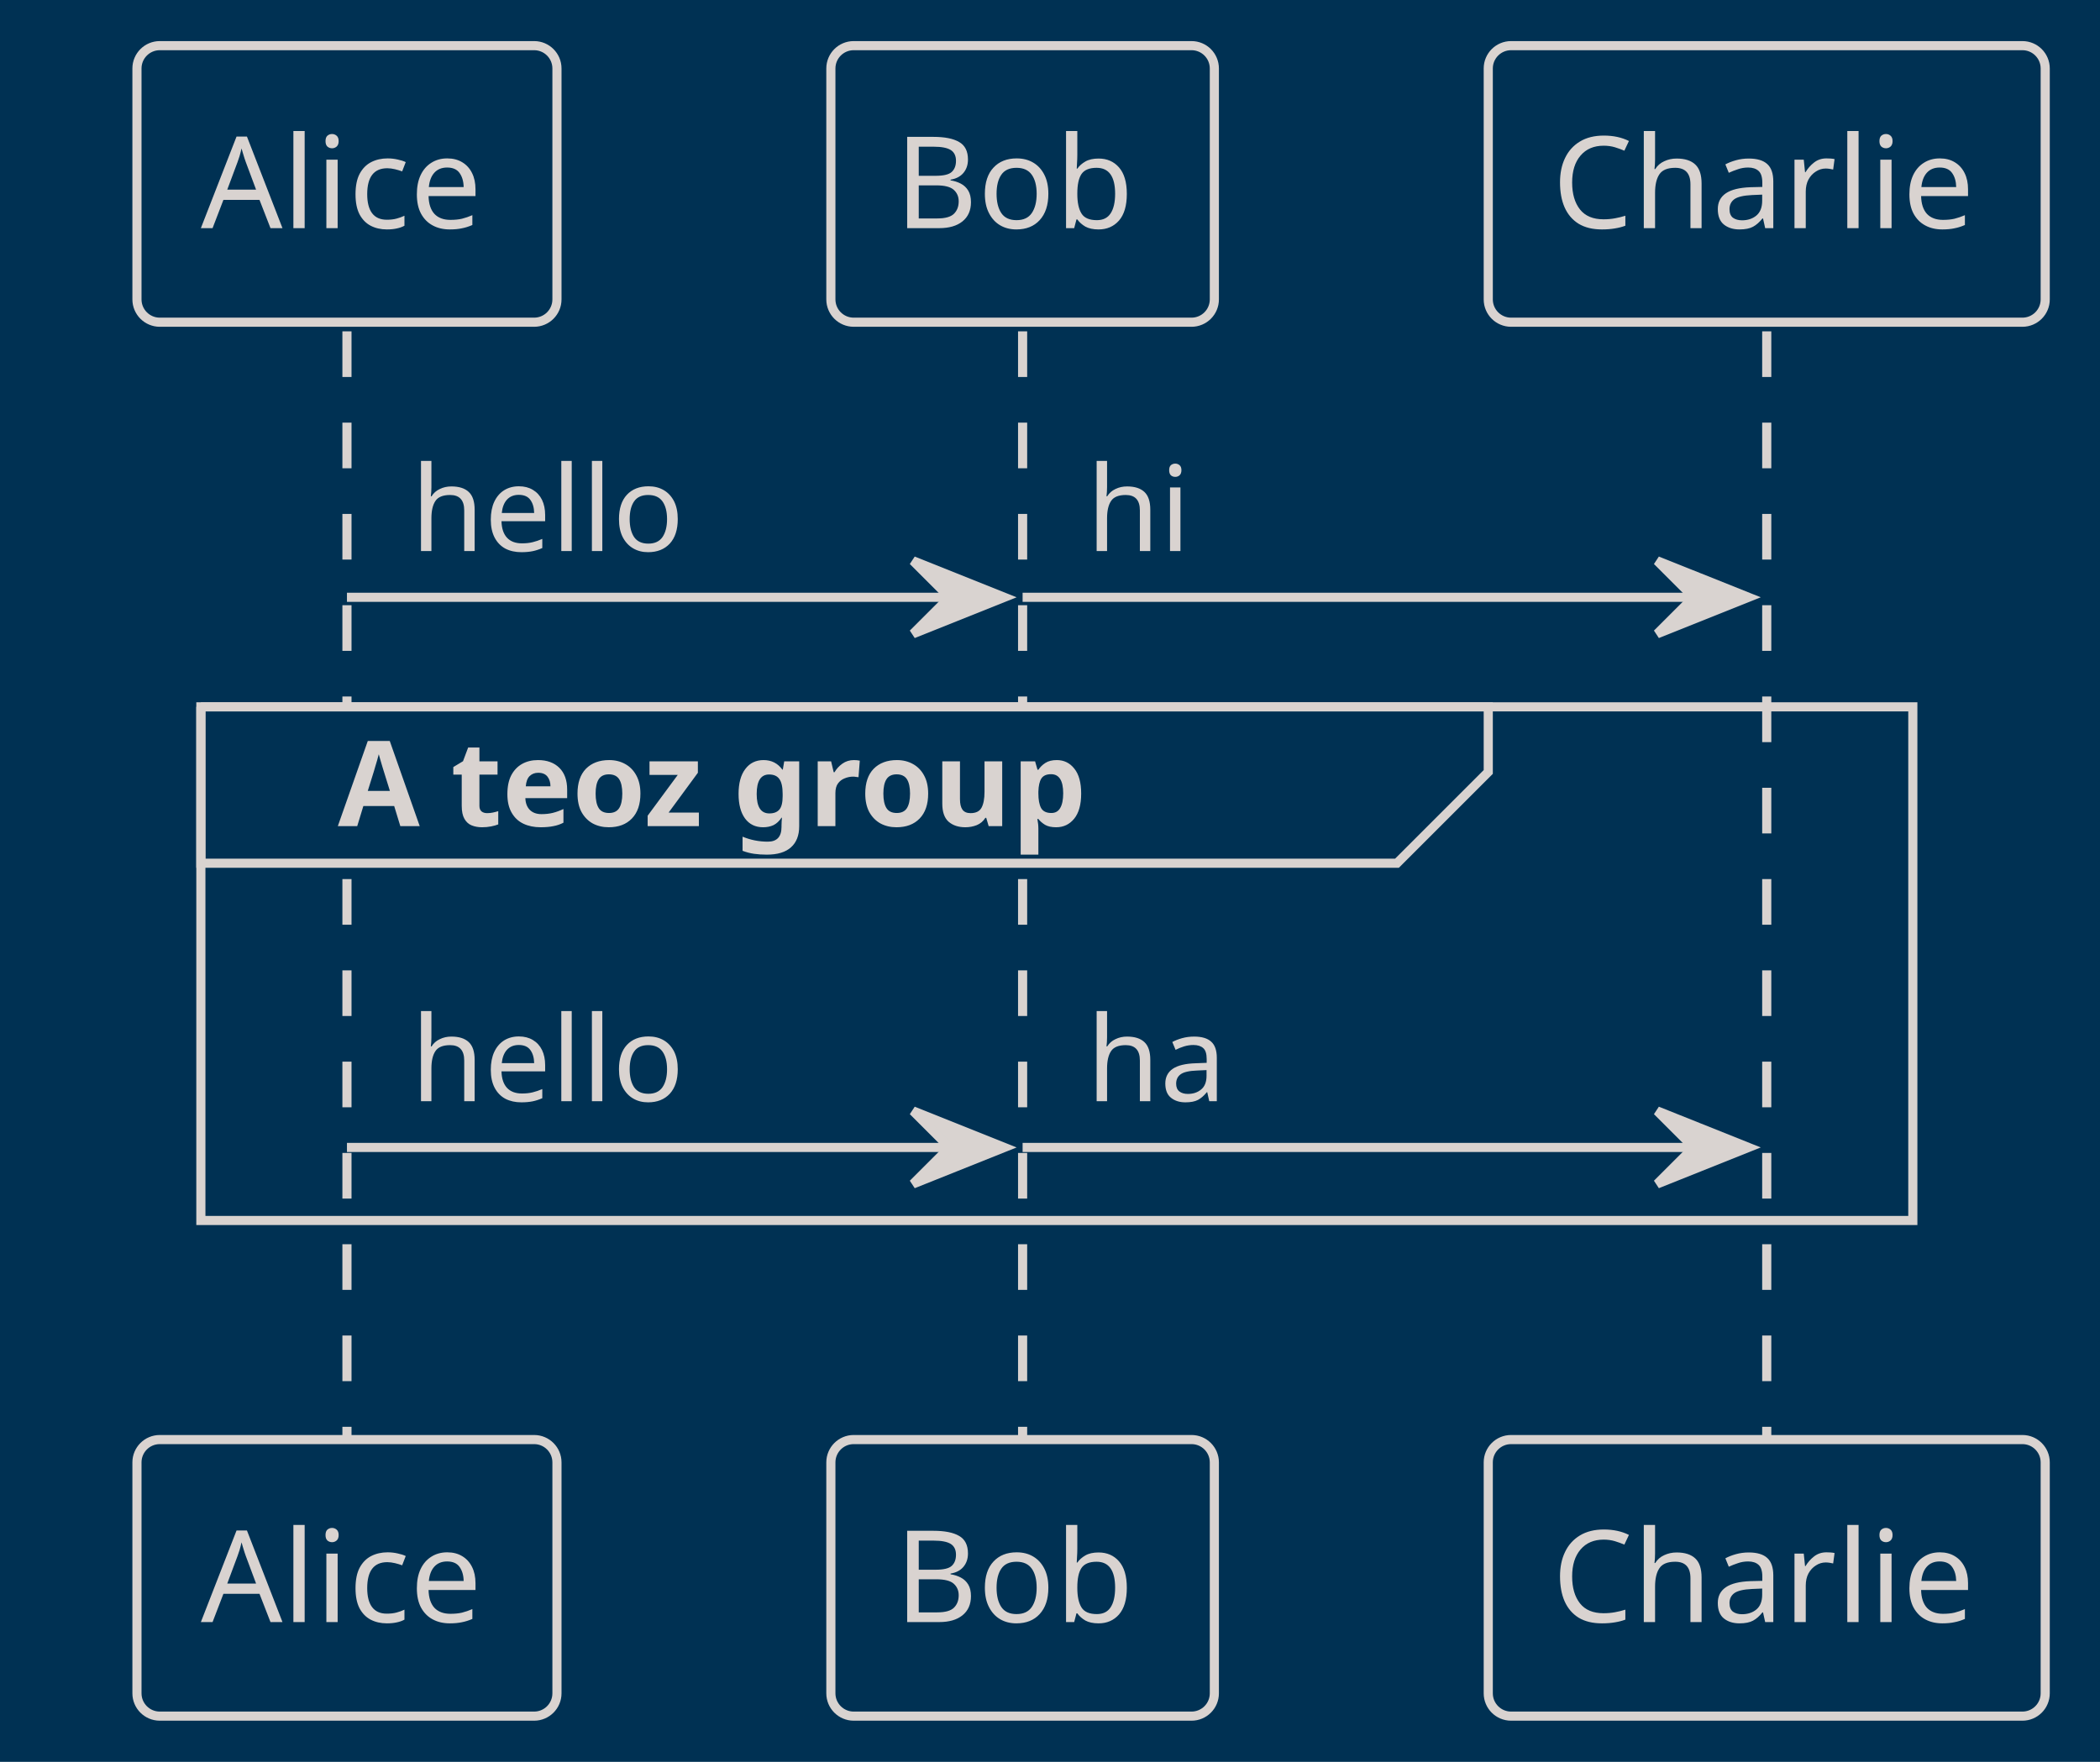
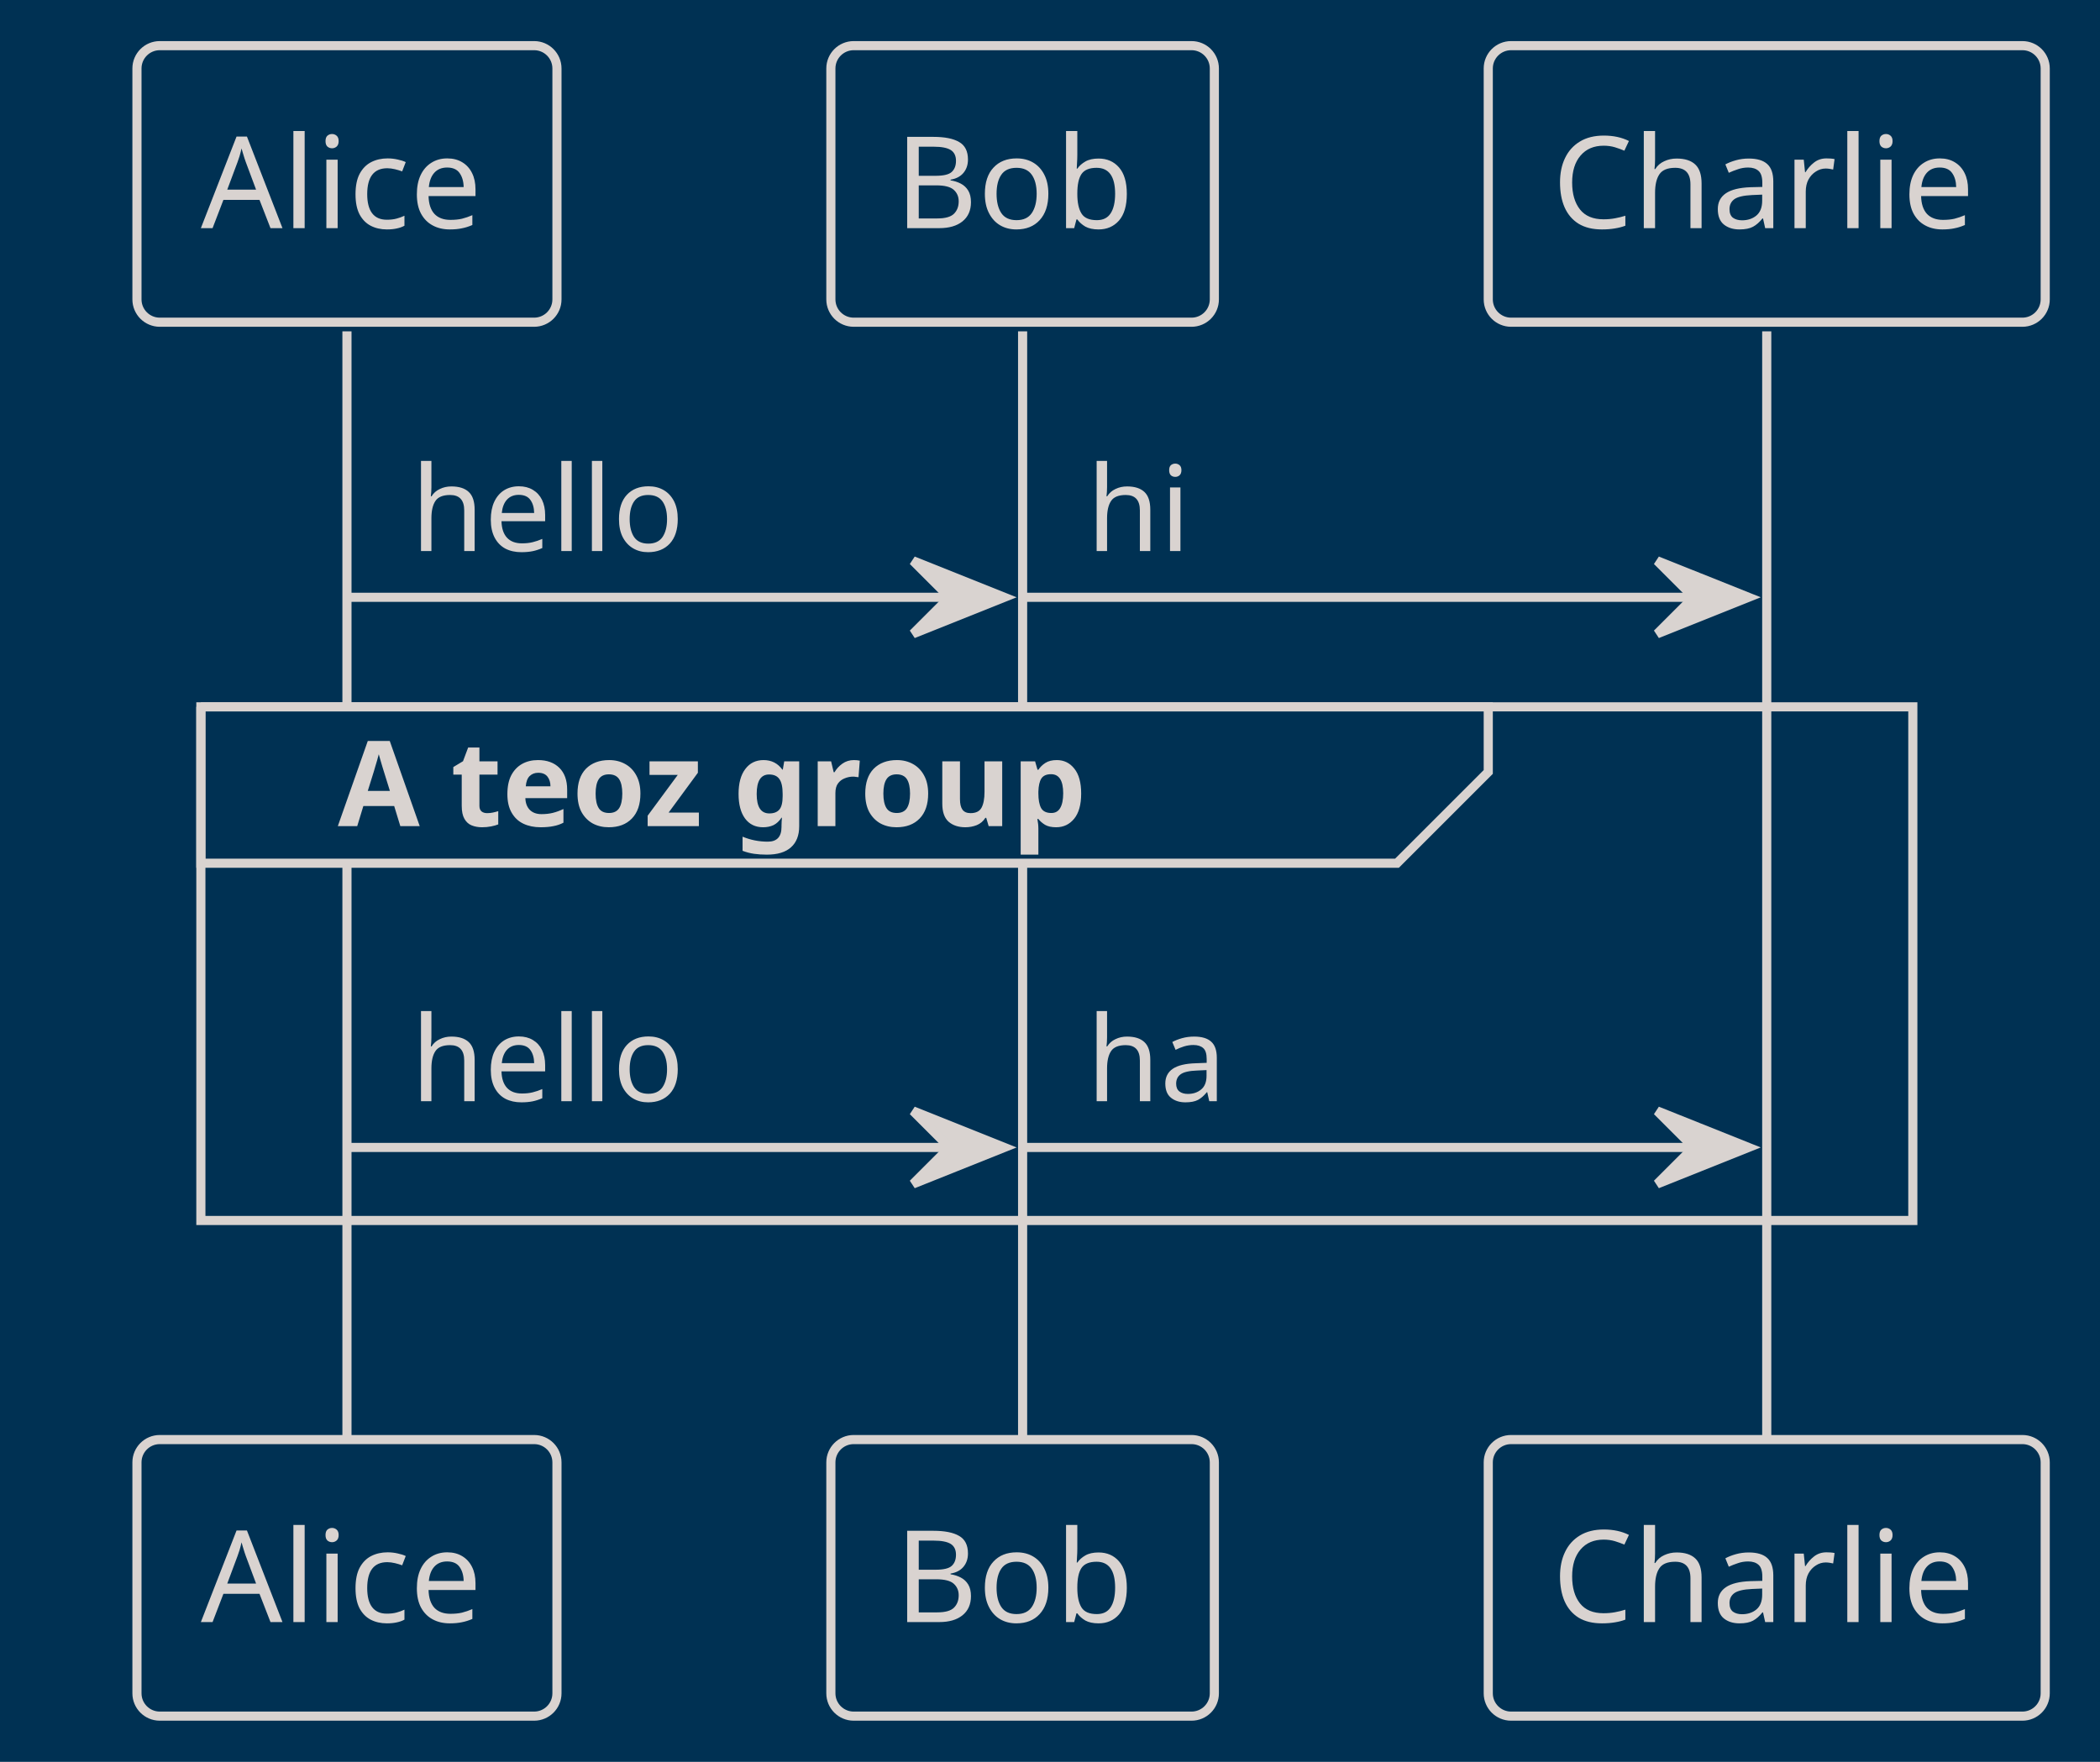
<svg xmlns="http://www.w3.org/2000/svg" contentStyleType="text/css" height="193px" preserveAspectRatio="none" style="width:230px;height:193px;background:#003153;" version="1.1" viewBox="0 0 230 193" width="230px" zoomAndPan="magnify">
  <defs />
  <g>
    <rect fill="#003153" height="193" style="stroke:none;stroke-width:1.0;" width="230" x="0" y="0" />
    <rect fill="#003153" height="56.266" style="stroke:#003153;stroke-width:1.0;" width="187.5" x="22" y="77.43" />
-     <line style="stroke:#D9D3D0;stroke-width:1.0;stroke-dasharray:5.0,5.0;" x1="38" x2="38" y1="36.297" y2="157.695" />
-     <line style="stroke:#D9D3D0;stroke-width:1.0;stroke-dasharray:5.0,5.0;" x1="112" x2="112" y1="36.297" y2="157.695" />
-     <line style="stroke:#D9D3D0;stroke-width:1.0;stroke-dasharray:5.0,5.0;" x1="193.5" x2="193.5" y1="36.297" y2="157.695" />
+     <line style="stroke:#D9D3D0;stroke-width:1.0;" x1="38" x2="38" y1="36.297" y2="157.695" />
+     <line style="stroke:#D9D3D0;stroke-width:1.0;" x1="112" x2="112" y1="36.297" y2="157.695" />
+     <line style="stroke:#D9D3D0;stroke-width:1.0;" x1="193.5" x2="193.5" y1="36.297" y2="157.695" />
    <rect fill="#003153" height="30.297" rx="2.5" ry="2.5" style="stroke:#D9D3D0;stroke-width:1.0;" width="46" x="15" y="5" />
    <text fill="#D9D3D0" font-family="Verdana" font-size="14" lengthAdjust="spacing" textLength="32" x="22" y="24.995">Alice</text>
    <rect fill="#003153" height="30.297" rx="2.5" ry="2.5" style="stroke:#D9D3D0;stroke-width:1.0;" width="42" x="91" y="5" />
    <text fill="#D9D3D0" font-family="Verdana" font-size="14" lengthAdjust="spacing" textLength="28" x="98" y="24.995">Bob</text>
    <rect fill="#003153" height="30.297" rx="2.5" ry="2.5" style="stroke:#D9D3D0;stroke-width:1.0;" width="61" x="163" y="5" />
    <text fill="#D9D3D0" font-family="Verdana" font-size="14" lengthAdjust="spacing" textLength="47" x="170" y="24.995">Charlie</text>
    <rect fill="#003153" height="30.297" rx="2.5" ry="2.5" style="stroke:#D9D3D0;stroke-width:1.0;" width="46" x="15" y="157.695" />
    <text fill="#D9D3D0" font-family="Verdana" font-size="14" lengthAdjust="spacing" textLength="32" x="22" y="177.69">Alice</text>
    <rect fill="#003153" height="30.297" rx="2.5" ry="2.5" style="stroke:#D9D3D0;stroke-width:1.0;" width="42" x="91" y="157.695" />
    <text fill="#D9D3D0" font-family="Verdana" font-size="14" lengthAdjust="spacing" textLength="28" x="98" y="177.69">Bob</text>
    <rect fill="#003153" height="30.297" rx="2.5" ry="2.5" style="stroke:#D9D3D0;stroke-width:1.0;" width="61" x="163" y="157.695" />
    <text fill="#D9D3D0" font-family="Verdana" font-size="14" lengthAdjust="spacing" textLength="47" x="170" y="177.69">Charlie</text>
    <polygon fill="#D9D3D0" points="100,61.43,110,65.43,100,69.43,104,65.43" style="stroke:#D9D3D0;stroke-width:1.0;" />
    <line style="stroke:#D9D3D0;stroke-width:1.0;" x1="38" x2="106" y1="65.43" y2="65.43" />
    <text fill="#D9D3D0" font-family="Verdana" font-size="13" lengthAdjust="spacing" textLength="30" x="45" y="60.364">hello</text>
    <polygon fill="#D9D3D0" points="181.5,61.43,191.5,65.43,181.5,69.43,185.5,65.43" style="stroke:#D9D3D0;stroke-width:1.0;" />
    <line style="stroke:#D9D3D0;stroke-width:1.0;" x1="112" x2="187.5" y1="65.43" y2="65.43" />
    <text fill="#D9D3D0" font-family="Verdana" font-size="13" lengthAdjust="spacing" textLength="11" x="119" y="60.364">hi</text>
    <path d="M22,77.43 L163,77.43 L163,84.562 L153,94.562 L22,94.562 L22,77.43 " fill="#003153" style="stroke:#D9D3D0;stroke-width:1.0;" />
    <rect fill="none" height="56.266" style="stroke:#D9D3D0;stroke-width:1.0;" width="187.5" x="22" y="77.43" />
    <text fill="#D9D3D0" font-family="Verdana" font-size="13" font-weight="bold" lengthAdjust="spacing" textLength="96" x="37" y="90.497">A teoz group</text>
    <polygon fill="#D9D3D0" points="100,121.695,110,125.695,100,129.695,104,125.695" style="stroke:#D9D3D0;stroke-width:1.0;" />
    <line style="stroke:#D9D3D0;stroke-width:1.0;" x1="38" x2="106" y1="125.695" y2="125.695" />
    <text fill="#D9D3D0" font-family="Verdana" font-size="13" lengthAdjust="spacing" textLength="30" x="45" y="120.629">hello</text>
    <polygon fill="#D9D3D0" points="181.5,121.695,191.5,125.695,181.5,129.695,185.5,125.695" style="stroke:#D9D3D0;stroke-width:1.0;" />
    <line style="stroke:#D9D3D0;stroke-width:1.0;" x1="112" x2="187.5" y1="125.695" y2="125.695" />
    <text fill="#D9D3D0" font-family="Verdana" font-size="13" lengthAdjust="spacing" textLength="16" x="119" y="120.629">ha</text>
  </g>
</svg>
